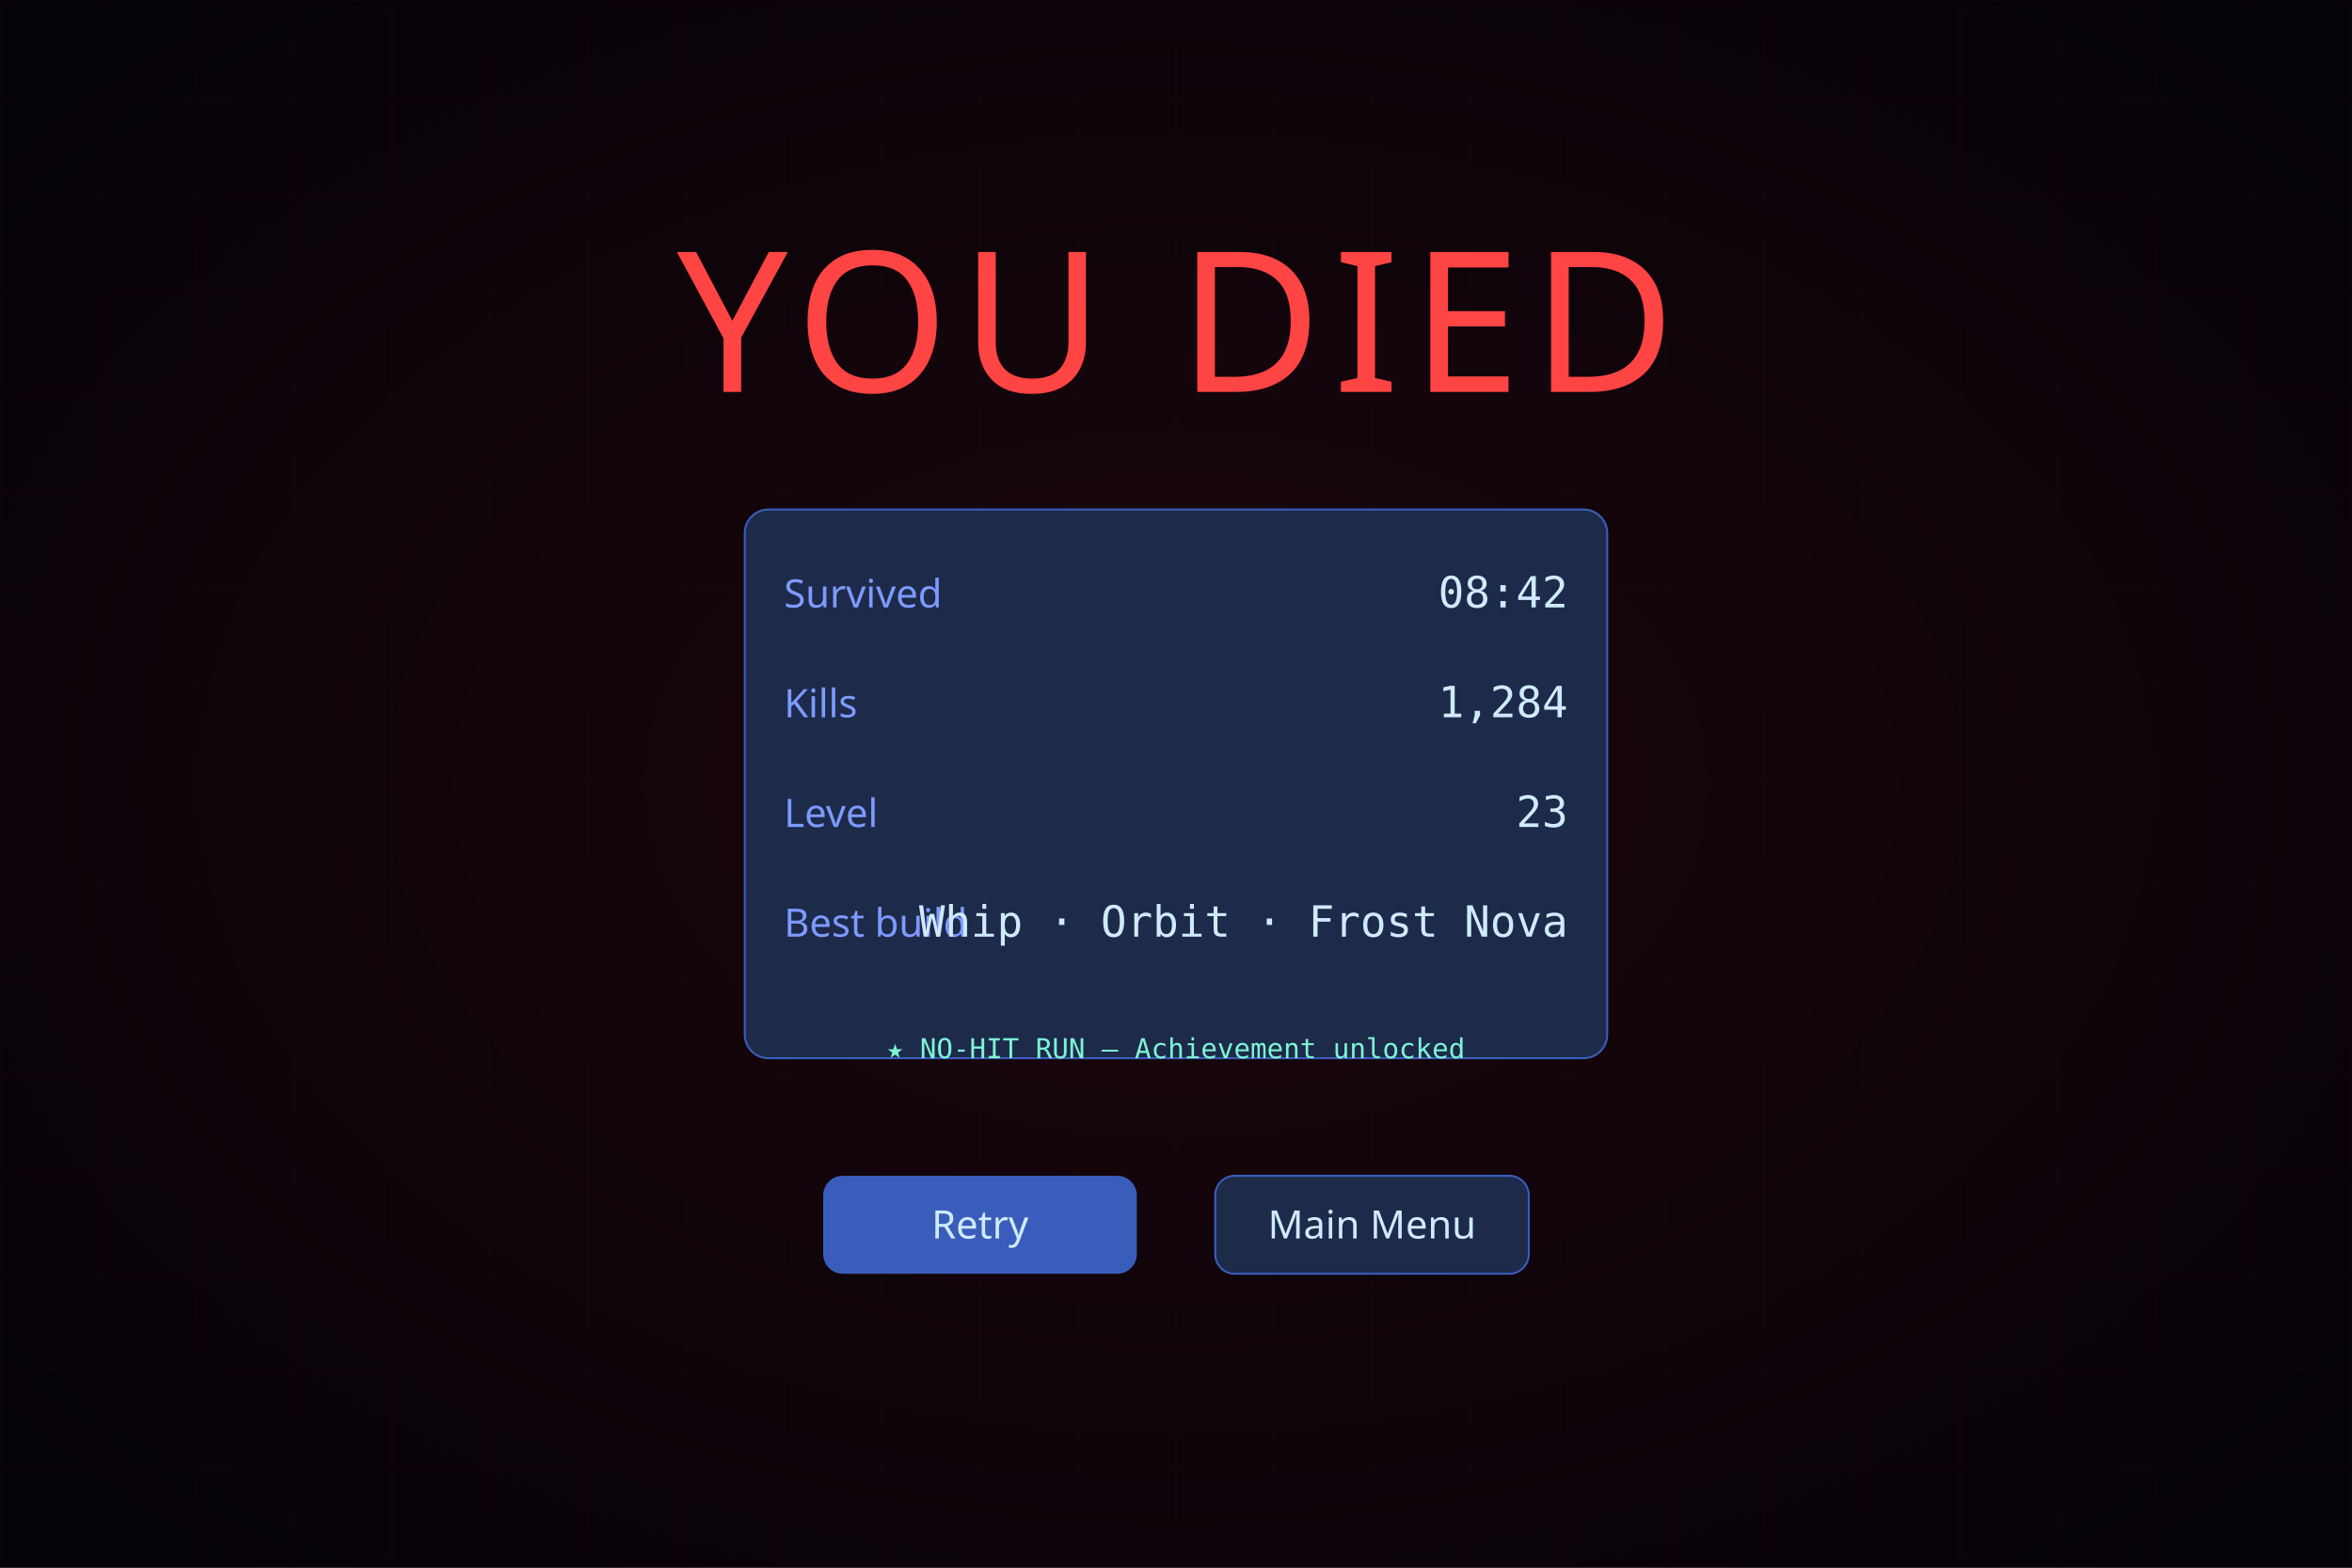
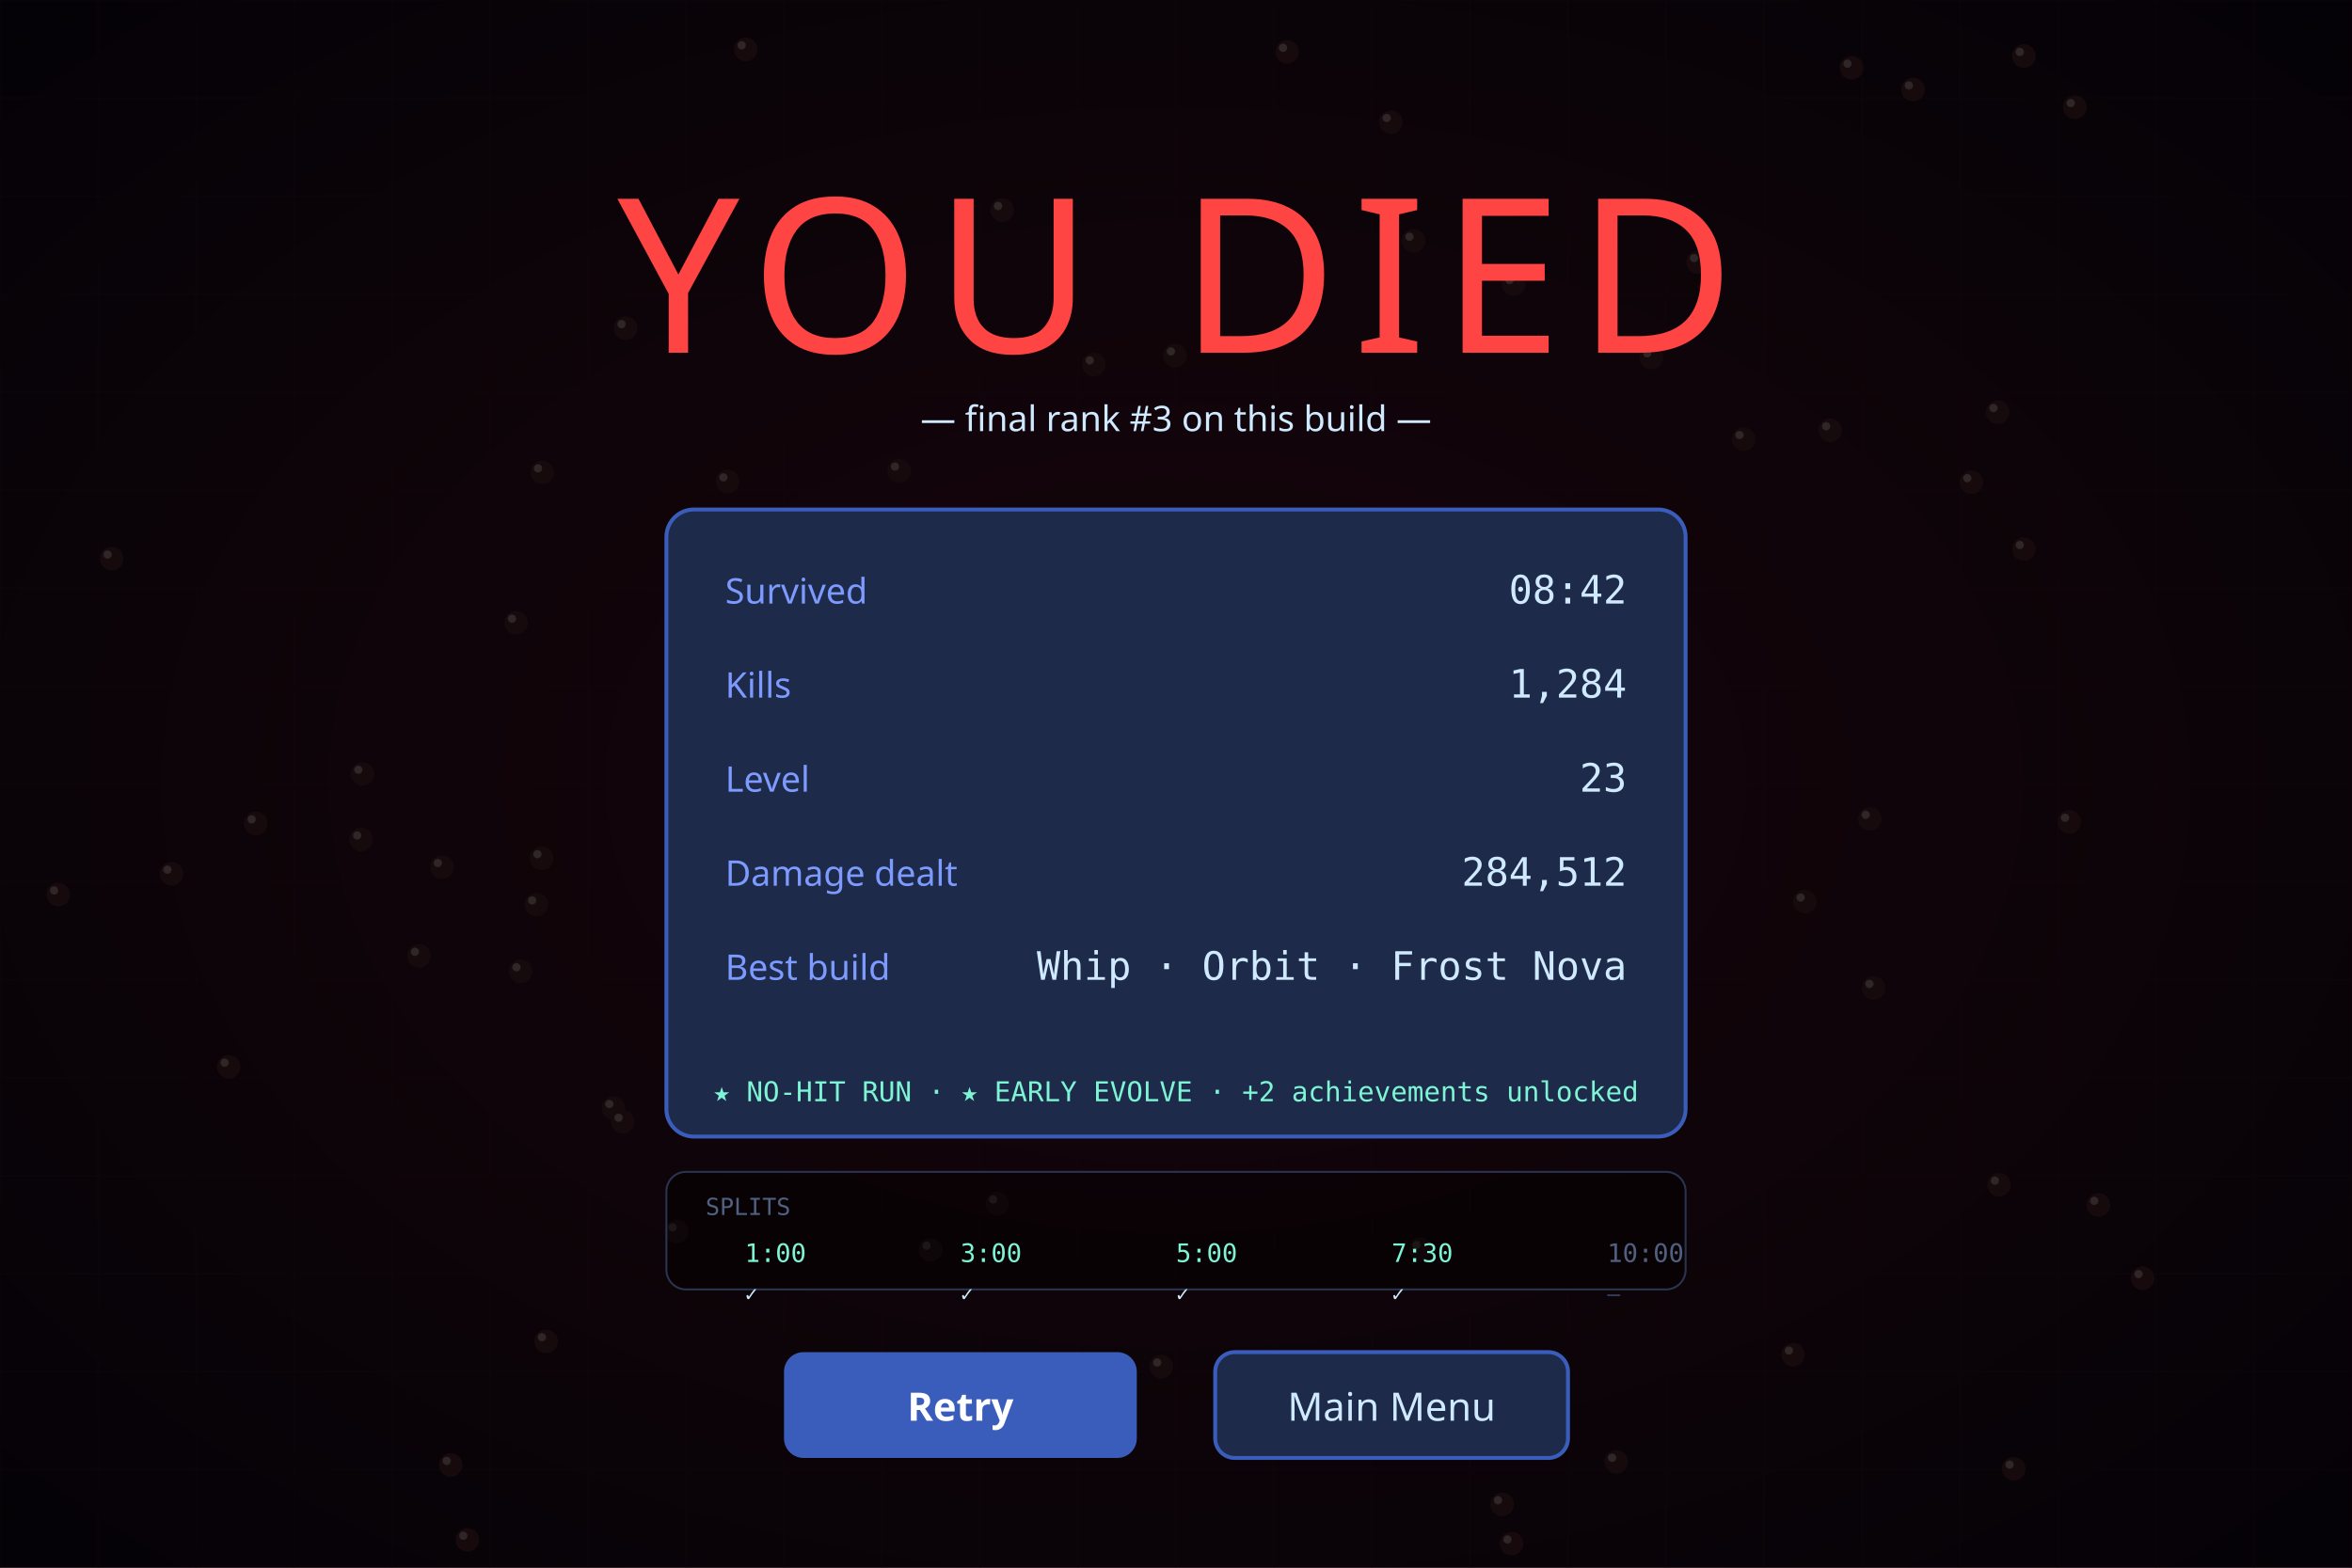
<svg xmlns="http://www.w3.org/2000/svg" viewBox="0 0 1200 800" width="1200" height="800">
  <defs>
-     <radialGradient id="bg" cx="50%" cy="50%" r="65%">
+     <radialGradient id="bgCool" cx="50%" cy="50%" r="70%">
+       <stop offset="0%" stop-color="#1a2344" />
+       <stop offset="100%" stop-color="#05070f" />
+     </radialGradient>
+     <radialGradient id="bgWarm" cx="50%" cy="50%" r="70%">
      <stop offset="0%" stop-color="#3a0e1c" />
      <stop offset="100%" stop-color="#0a0510" />
    </radialGradient>
+     <radialGradient id="heroGlow" cx="50%" cy="50%" r="50%">
+       <stop offset="0%" stop-color="#9cd6ff" stop-opacity="0.7" />
+       <stop offset="60%" stop-color="#44aaff" stop-opacity="0.25" />
+       <stop offset="100%" stop-color="#44aaff" stop-opacity="0" />
+     </radialGradient>
+     <radialGradient id="frostRing" cx="50%" cy="50%" r="50%">
+       <stop offset="0%" stop-color="#aefbff" stop-opacity="0" />
+       <stop offset="78%" stop-color="#aefbff" stop-opacity="0.9" />
+       <stop offset="100%" stop-color="#aefbff" stop-opacity="0" />
+     </radialGradient>
+     <linearGradient id="hpGrad" x1="0" x2="1">
+       <stop offset="0%" stop-color="#ff7d9c" />
+       <stop offset="100%" stop-color="#ff3355" />
+     </linearGradient>
+     <linearGradient id="expGrad" x1="0" x2="1">
+       <stop offset="0%" stop-color="#7df4d3" />
+       <stop offset="100%" stop-color="#3ad0aa" />
+     </linearGradient>
+     <filter id="soft" x="-20%" y="-20%" width="140%" height="140%">
+       <feGaussianBlur stdDeviation="2.2" />
+     </filter>
  </defs>
-   <rect width="1200" height="800" fill="url(#bg)" />
+   <rect width="1200" height="800" fill="url(#bgWarm)" />
  <line x1="0" y1="0" x2="0" y2="800" stroke="#2a0e18" stroke-width="1" opacity="0.3" />
  <line x1="50" y1="0" x2="50" y2="800" stroke="#2a0e18" stroke-width="1" opacity="0.3" />
  <line x1="100" y1="0" x2="100" y2="800" stroke="#2a0e18" stroke-width="1" opacity="0.3" />
  <line x1="150" y1="0" x2="150" y2="800" stroke="#2a0e18" stroke-width="1" opacity="0.3" />
  <line x1="200" y1="0" x2="200" y2="800" stroke="#2a0e18" stroke-width="1" opacity="0.3" />
  <line x1="250" y1="0" x2="250" y2="800" stroke="#2a0e18" stroke-width="1" opacity="0.3" />
  <line x1="300" y1="0" x2="300" y2="800" stroke="#2a0e18" stroke-width="1" opacity="0.3" />
  <line x1="350" y1="0" x2="350" y2="800" stroke="#2a0e18" stroke-width="1" opacity="0.3" />
  <line x1="400" y1="0" x2="400" y2="800" stroke="#2a0e18" stroke-width="1" opacity="0.3" />
  <line x1="450" y1="0" x2="450" y2="800" stroke="#2a0e18" stroke-width="1" opacity="0.3" />
  <line x1="500" y1="0" x2="500" y2="800" stroke="#2a0e18" stroke-width="1" opacity="0.3" />
  <line x1="550" y1="0" x2="550" y2="800" stroke="#2a0e18" stroke-width="1" opacity="0.3" />
  <line x1="600" y1="0" x2="600" y2="800" stroke="#2a0e18" stroke-width="1" opacity="0.3" />
  <line x1="650" y1="0" x2="650" y2="800" stroke="#2a0e18" stroke-width="1" opacity="0.3" />
  <line x1="700" y1="0" x2="700" y2="800" stroke="#2a0e18" stroke-width="1" opacity="0.3" />
  <line x1="750" y1="0" x2="750" y2="800" stroke="#2a0e18" stroke-width="1" opacity="0.3" />
  <line x1="800" y1="0" x2="800" y2="800" stroke="#2a0e18" stroke-width="1" opacity="0.3" />
  <line x1="850" y1="0" x2="850" y2="800" stroke="#2a0e18" stroke-width="1" opacity="0.3" />
  <line x1="900" y1="0" x2="900" y2="800" stroke="#2a0e18" stroke-width="1" opacity="0.3" />
  <line x1="950" y1="0" x2="950" y2="800" stroke="#2a0e18" stroke-width="1" opacity="0.3" />
  <line x1="1000" y1="0" x2="1000" y2="800" stroke="#2a0e18" stroke-width="1" opacity="0.3" />
  <line x1="1050" y1="0" x2="1050" y2="800" stroke="#2a0e18" stroke-width="1" opacity="0.3" />
  <line x1="1100" y1="0" x2="1100" y2="800" stroke="#2a0e18" stroke-width="1" opacity="0.3" />
  <line x1="1150" y1="0" x2="1150" y2="800" stroke="#2a0e18" stroke-width="1" opacity="0.3" />
  <line x1="1200" y1="0" x2="1200" y2="800" stroke="#2a0e18" stroke-width="1" opacity="0.3" />
  <line x1="0" y1="0" x2="1200" y2="0" stroke="#2a0e18" stroke-width="1" opacity="0.3" />
  <line x1="0" y1="50" x2="1200" y2="50" stroke="#2a0e18" stroke-width="1" opacity="0.3" />
  <line x1="0" y1="100" x2="1200" y2="100" stroke="#2a0e18" stroke-width="1" opacity="0.3" />
  <line x1="0" y1="150" x2="1200" y2="150" stroke="#2a0e18" stroke-width="1" opacity="0.3" />
  <line x1="0" y1="200" x2="1200" y2="200" stroke="#2a0e18" stroke-width="1" opacity="0.3" />
  <line x1="0" y1="250" x2="1200" y2="250" stroke="#2a0e18" stroke-width="1" opacity="0.3" />
  <line x1="0" y1="300" x2="1200" y2="300" stroke="#2a0e18" stroke-width="1" opacity="0.3" />
  <line x1="0" y1="350" x2="1200" y2="350" stroke="#2a0e18" stroke-width="1" opacity="0.3" />
  <line x1="0" y1="400" x2="1200" y2="400" stroke="#2a0e18" stroke-width="1" opacity="0.3" />
  <line x1="0" y1="450" x2="1200" y2="450" stroke="#2a0e18" stroke-width="1" opacity="0.3" />
  <line x1="0" y1="500" x2="1200" y2="500" stroke="#2a0e18" stroke-width="1" opacity="0.3" />
  <line x1="0" y1="550" x2="1200" y2="550" stroke="#2a0e18" stroke-width="1" opacity="0.3" />
  <line x1="0" y1="600" x2="1200" y2="600" stroke="#2a0e18" stroke-width="1" opacity="0.3" />
  <line x1="0" y1="650" x2="1200" y2="650" stroke="#2a0e18" stroke-width="1" opacity="0.3" />
  <line x1="0" y1="700" x2="1200" y2="700" stroke="#2a0e18" stroke-width="1" opacity="0.3" />
  <line x1="0" y1="750" x2="1200" y2="750" stroke="#2a0e18" stroke-width="1" opacity="0.3" />
  <line x1="0" y1="800" x2="1200" y2="800" stroke="#2a0e18" stroke-width="1" opacity="0.3" />
-   <rect width="1200" height="800" fill="rgba(0,0,0,0.5)" />
-   <text x="600" y="200" text-anchor="middle" font-family="Impact, sans-serif" font-size="100" fill="#ff4444" letter-spacing="6">YOU DIED</text>
-   <rect x="380" y="260" width="440" height="280" rx="12" fill="#1d2a4a" stroke="#3a5dbb" />
-   <text x="400" y="310" font-family="sans-serif" font-size="20" fill="#7d9aff">Survived</text>
-   <text x="800" y="310" text-anchor="end" font-family="monospace" font-size="22" fill="#cfeaff">08:42</text>
-   <text x="400" y="366" font-family="sans-serif" font-size="20" fill="#7d9aff">Kills</text>
-   <text x="800" y="366" text-anchor="end" font-family="monospace" font-size="22" fill="#cfeaff">1,284</text>
-   <text x="400" y="422" font-family="sans-serif" font-size="20" fill="#7d9aff">Level</text>
-   <text x="800" y="422" text-anchor="end" font-family="monospace" font-size="22" fill="#cfeaff">23</text>
-   <text x="400" y="478" font-family="sans-serif" font-size="20" fill="#7d9aff">Best build</text>
-   <text x="800" y="478" text-anchor="end" font-family="monospace" font-size="22" fill="#cfeaff">Whip · Orbit · Frost Nova</text>
-   <text x="600" y="540" text-anchor="middle" font-family="monospace" font-size="14" fill="#7df4d3">★ NO-HIT RUN — Achievement unlocked</text>
-   <rect x="420" y="600" width="160" height="50" rx="10" fill="#3a5dbb" />
-   <text x="500" y="632" text-anchor="middle" font-family="sans-serif" font-size="20" fill="#cfeaff">Retry</text>
-   <rect x="620" y="600" width="160" height="50" rx="10" fill="#1d2a4a" stroke="#3a5dbb" />
-   <text x="700" y="632" text-anchor="middle" font-family="sans-serif" font-size="20" fill="#cfeaff">Main Menu</text>
+   <circle cx="357.1" cy="-57.1" r="6" fill="#3a1a20" />
+   <circle cx="355.0" cy="-59.2" r="2.1" fill="rgba(255,255,255,0.3)" />
+   <circle cx="599.5" cy="181.4" r="6" fill="#3a1a20" />
+   <circle cx="597.4" cy="179.3" r="2.1" fill="rgba(255,255,255,0.3)" />
+   <circle cx="313.0" cy="565.5" r="6" fill="#3a1a20" />
+   <circle cx="310.9" cy="563.4" r="2.1" fill="rgba(255,255,255,0.3)" />
+   <circle cx="1093.2" cy="652.3" r="6" fill="#3a1a20" />
+   <circle cx="1091.1" cy="650.2" r="2.1" fill="rgba(255,255,255,0.3)" />
+   <circle cx="773.0" cy="-17.8" r="6" fill="#3a1a20" />
+   <circle cx="770.9" cy="-19.9" r="2.1" fill="rgba(255,255,255,0.3)" />
+   <circle cx="395.5" cy="831.5" r="6" fill="#3a1a20" />
+   <circle cx="393.4" cy="829.4" r="2.1" fill="rgba(255,255,255,0.3)" />
+   <circle cx="276.6" cy="241.1" r="6" fill="#3a1a20" />
+   <circle cx="274.5" cy="239.0" r="2.1" fill="rgba(255,255,255,0.3)" />
+   <circle cx="558.1" cy="186.0" r="6" fill="#3a1a20" />
+   <circle cx="556.0" cy="183.9" r="2.1" fill="rgba(255,255,255,0.3)" />
+   <circle cx="490.2" cy="-76.4" r="6" fill="#3a1a20" />
+   <circle cx="488.1" cy="-78.5" r="2.1" fill="rgba(255,255,255,0.3)" />
+   <circle cx="772.3" cy="145.0" r="6" fill="#3a1a20" />
+   <circle cx="770.2" cy="142.9" r="2.1" fill="rgba(255,255,255,0.3)" />
+   <circle cx="976.0" cy="45.7" r="6" fill="#3a1a20" />
+   <circle cx="973.9" cy="43.6" r="2.1" fill="rgba(255,255,255,0.3)" />
+   <circle cx="670.7" cy="-100.5" r="6" fill="#3a1a20" />
+   <circle cx="668.6" cy="-102.6" r="2.1" fill="rgba(255,255,255,0.3)" />
+   <circle cx="1032.6" cy="280.2" r="6" fill="#3a1a20" />
+   <circle cx="1030.5" cy="278.1" r="2.1" fill="rgba(255,255,255,0.3)" />
+   <circle cx="458.7" cy="240.2" r="6" fill="#3a1a20" />
+   <circle cx="456.6" cy="238.1" r="2.1" fill="rgba(255,255,255,0.3)" />
+   <circle cx="724.8" cy="637.4" r="6" fill="#3a1a20" />
+   <circle cx="722.7" cy="635.3" r="2.1" fill="rgba(255,255,255,0.3)" />
+   <circle cx="511.3" cy="107.2" r="6" fill="#3a1a20" />
+   <circle cx="509.2" cy="105.1" r="2.1" fill="rgba(255,255,255,0.3)" />
+   <circle cx="521.5" cy="849.2" r="6" fill="#3a1a20" />
+   <circle cx="519.4" cy="847.1" r="2.1" fill="rgba(255,255,255,0.3)" />
+   <circle cx="261.1" cy="-62.7" r="6" fill="#3a1a20" />
+   <circle cx="259.0" cy="-64.8" r="2.1" fill="rgba(255,255,255,0.3)" />
+   <circle cx="815.8" cy="-69.7" r="6" fill="#3a1a20" />
+   <circle cx="813.7" cy="-71.8" r="2.1" fill="rgba(255,255,255,0.3)" />
+   <circle cx="842.5" cy="182.4" r="6" fill="#3a1a20" />
+   <circle cx="840.4" cy="180.3" r="2.1" fill="rgba(255,255,255,0.3)" />
+   <circle cx="345.3" cy="628.4" r="6" fill="#3a1a20" />
+   <circle cx="343.2" cy="626.3" r="2.1" fill="rgba(255,255,255,0.3)" />
+   <circle cx="1070.6" cy="614.9" r="6" fill="#3a1a20" />
+   <circle cx="1068.5" cy="612.8" r="2.1" fill="rgba(255,255,255,0.3)" />
+   <circle cx="954.0" cy="417.9" r="6" fill="#3a1a20" />
+   <circle cx="951.9" cy="415.8" r="2.1" fill="rgba(255,255,255,0.3)" />
+   <circle cx="955.9" cy="504.2" r="6" fill="#3a1a20" />
+   <circle cx="953.8" cy="502.1" r="2.1" fill="rgba(255,255,255,0.3)" />
+   <circle cx="1032.6" cy="28.6" r="6" fill="#3a1a20" />
+   <circle cx="1030.5" cy="26.5" r="2.1" fill="rgba(255,255,255,0.3)" />
+   <circle cx="314.3" cy="-23.1" r="6" fill="#3a1a20" />
+   <circle cx="312.2" cy="-25.2" r="2.1" fill="rgba(255,255,255,0.3)" />
+   <circle cx="263.3" cy="317.8" r="6" fill="#3a1a20" />
+   <circle cx="261.2" cy="315.7" r="2.1" fill="rgba(255,255,255,0.3)" />
+   <circle cx="931.6" cy="855.7" r="6" fill="#3a1a20" />
+   <circle cx="929.5" cy="853.6" r="2.1" fill="rgba(255,255,255,0.3)" />
+   <circle cx="511.5" cy="-158.8" r="6" fill="#3a1a20" />
+   <circle cx="509.4" cy="-160.9" r="2.1" fill="rgba(255,255,255,0.3)" />
+   <circle cx="721.2" cy="122.9" r="6" fill="#3a1a20" />
+   <circle cx="719.1" cy="120.8" r="2.1" fill="rgba(255,255,255,0.3)" />
+   <circle cx="709.6" cy="62.3" r="6" fill="#3a1a20" />
+   <circle cx="707.5" cy="60.2" r="2.1" fill="rgba(255,255,255,0.3)" />
+   <circle cx="944.7" cy="34.6" r="6" fill="#3a1a20" />
+   <circle cx="942.6" cy="32.5" r="2.1" fill="rgba(255,255,255,0.3)" />
+   <circle cx="933.8" cy="219.6" r="6" fill="#3a1a20" />
+   <circle cx="931.7" cy="217.5" r="2.1" fill="rgba(255,255,255,0.3)" />
+   <circle cx="238.5" cy="785.8" r="6" fill="#3a1a20" />
+   <circle cx="236.4" cy="783.7" r="2.1" fill="rgba(255,255,255,0.3)" />
+   <circle cx="680.4" cy="888.9" r="6" fill="#3a1a20" />
+   <circle cx="678.3" cy="886.8" r="2.1" fill="rgba(255,255,255,0.3)" />
+   <circle cx="230.0" cy="747.6" r="6" fill="#3a1a20" />
+   <circle cx="227.9" cy="745.5" r="2.1" fill="rgba(255,255,255,0.3)" />
+   <circle cx="1027.4" cy="749.5" r="6" fill="#3a1a20" />
+   <circle cx="1025.3" cy="747.4" r="2.1" fill="rgba(255,255,255,0.3)" />
+   <circle cx="878.8" cy="837.6" r="6" fill="#3a1a20" />
+   <circle cx="876.7" cy="835.5" r="2.1" fill="rgba(255,255,255,0.3)" />
+   <circle cx="57.0" cy="285.1" r="6" fill="#3a1a20" />
+   <circle cx="54.9" cy="283.0" r="2.1" fill="rgba(255,255,255,0.3)" />
+   <circle cx="225.5" cy="442.5" r="6" fill="#3a1a20" />
+   <circle cx="223.4" cy="440.4" r="2.1" fill="rgba(255,255,255,0.3)" />
+   <circle cx="276.3" cy="438.0" r="6" fill="#3a1a20" />
+   <circle cx="274.2" cy="435.9" r="2.1" fill="rgba(255,255,255,0.3)" />
+   <circle cx="914.8" cy="691.3" r="6" fill="#3a1a20" />
+   <circle cx="912.7" cy="689.2" r="2.1" fill="rgba(255,255,255,0.3)" />
+   <circle cx="213.8" cy="487.8" r="6" fill="#3a1a20" />
+   <circle cx="211.7" cy="485.7" r="2.1" fill="rgba(255,255,255,0.3)" />
+   <circle cx="184.9" cy="394.9" r="6" fill="#3a1a20" />
+   <circle cx="182.8" cy="392.8" r="2.1" fill="rgba(255,255,255,0.3)" />
+   <circle cx="766.4" cy="767.7" r="6" fill="#3a1a20" />
+   <circle cx="764.3" cy="765.6" r="2.1" fill="rgba(255,255,255,0.3)" />
+   <circle cx="866.4" cy="133.8" r="6" fill="#3a1a20" />
+   <circle cx="864.3" cy="131.7" r="2.1" fill="rgba(255,255,255,0.3)" />
+   <circle cx="116.7" cy="544.4" r="6" fill="#3a1a20" />
+   <circle cx="114.6" cy="542.3" r="2.1" fill="rgba(255,255,255,0.3)" />
+   <circle cx="388.7" cy="277.9" r="6" fill="#3a1a20" />
+   <circle cx="386.6" cy="275.8" r="2.1" fill="rgba(255,255,255,0.3)" />
+   <circle cx="474.8" cy="637.8" r="6" fill="#3a1a20" />
+   <circle cx="472.7" cy="635.7" r="2.1" fill="rgba(255,255,255,0.3)" />
+   <circle cx="889.6" cy="224.1" r="6" fill="#3a1a20" />
+   <circle cx="887.5" cy="222.0" r="2.1" fill="rgba(255,255,255,0.3)" />
+   <circle cx="920.8" cy="460.1" r="6" fill="#3a1a20" />
+   <circle cx="918.7" cy="458.0" r="2.1" fill="rgba(255,255,255,0.3)" />
+   <circle cx="319.2" cy="167.5" r="6" fill="#3a1a20" />
+   <circle cx="317.1" cy="165.4" r="2.1" fill="rgba(255,255,255,0.3)" />
+   <circle cx="399.3" cy="533.3" r="6" fill="#3a1a20" />
+   <circle cx="397.2" cy="531.2" r="2.1" fill="rgba(255,255,255,0.3)" />
+   <circle cx="1019.9" cy="604.6" r="6" fill="#3a1a20" />
+   <circle cx="1017.8" cy="602.5" r="2.1" fill="rgba(255,255,255,0.3)" />
+   <circle cx="184.3" cy="428.4" r="6" fill="#3a1a20" />
+   <circle cx="182.2" cy="426.3" r="2.1" fill="rgba(255,255,255,0.3)" />
+   <circle cx="265.6" cy="495.7" r="6" fill="#3a1a20" />
+   <circle cx="263.5" cy="493.6" r="2.1" fill="rgba(255,255,255,0.3)" />
+   <circle cx="1005.8" cy="246.1" r="6" fill="#3a1a20" />
+   <circle cx="1003.7" cy="244.0" r="2.1" fill="rgba(255,255,255,0.3)" />
+   <circle cx="273.6" cy="461.6" r="6" fill="#3a1a20" />
+   <circle cx="271.5" cy="459.5" r="2.1" fill="rgba(255,255,255,0.3)" />
+   <circle cx="1019.2" cy="210.3" r="6" fill="#3a1a20" />
+   <circle cx="1017.1" cy="208.2" r="2.1" fill="rgba(255,255,255,0.3)" />
+   <circle cx="1055.7" cy="419.4" r="6" fill="#3a1a20" />
+   <circle cx="1053.6" cy="417.3" r="2.1" fill="rgba(255,255,255,0.3)" />
+   <circle cx="740.4" cy="898.9" r="6" fill="#3a1a20" />
+   <circle cx="738.3" cy="896.8" r="2.1" fill="rgba(255,255,255,0.3)" />
+   <circle cx="130.5" cy="420.2" r="6" fill="#3a1a20" />
+   <circle cx="128.4" cy="418.1" r="2.1" fill="rgba(255,255,255,0.3)" />
+   <circle cx="349.9" cy="568.3" r="6" fill="#3a1a20" />
+   <circle cx="347.8" cy="566.2" r="2.1" fill="rgba(255,255,255,0.3)" />
+   <circle cx="771.2" cy="787.7" r="6" fill="#3a1a20" />
+   <circle cx="769.1" cy="785.6" r="2.1" fill="rgba(255,255,255,0.3)" />
+   <circle cx="794.6" cy="472.7" r="6" fill="#3a1a20" />
+   <circle cx="792.5" cy="470.6" r="2.1" fill="rgba(255,255,255,0.3)" />
+   <circle cx="380.5" cy="25.2" r="6" fill="#3a1a20" />
+   <circle cx="378.4" cy="23.1" r="2.1" fill="rgba(255,255,255,0.3)" />
+   <circle cx="686.3" cy="927.9" r="6" fill="#3a1a20" />
+   <circle cx="684.2" cy="925.8" r="2.1" fill="rgba(255,255,255,0.3)" />
+   <circle cx="656.7" cy="26.5" r="6" fill="#3a1a20" />
+   <circle cx="654.6" cy="24.4" r="2.1" fill="rgba(255,255,255,0.3)" />
+   <circle cx="808.5" cy="418.6" r="6" fill="#3a1a20" />
+   <circle cx="806.4" cy="416.5" r="2.1" fill="rgba(255,255,255,0.3)" />
+   <circle cx="592.5" cy="697.4" r="6" fill="#3a1a20" />
+   <circle cx="590.4" cy="695.3" r="2.1" fill="rgba(255,255,255,0.3)" />
+   <circle cx="371.2" cy="245.7" r="6" fill="#3a1a20" />
+   <circle cx="369.1" cy="243.6" r="2.1" fill="rgba(255,255,255,0.3)" />
+   <circle cx="1058.6" cy="54.7" r="6" fill="#3a1a20" />
+   <circle cx="1056.5" cy="52.6" r="2.1" fill="rgba(255,255,255,0.3)" />
+   <circle cx="317.7" cy="572.5" r="6" fill="#3a1a20" />
+   <circle cx="315.6" cy="570.4" r="2.1" fill="rgba(255,255,255,0.3)" />
+   <circle cx="29.7" cy="456.5" r="6" fill="#3a1a20" />
+   <circle cx="27.6" cy="454.4" r="2.1" fill="rgba(255,255,255,0.3)" />
+   <circle cx="824.6" cy="746.0" r="6" fill="#3a1a20" />
+   <circle cx="822.5" cy="743.9" r="2.1" fill="rgba(255,255,255,0.3)" />
+   <circle cx="278.6" cy="684.5" r="6" fill="#3a1a20" />
+   <circle cx="276.5" cy="682.4" r="2.1" fill="rgba(255,255,255,0.3)" />
+   <circle cx="543.8" cy="-81.3" r="6" fill="#3a1a20" />
+   <circle cx="541.7" cy="-83.4" r="2.1" fill="rgba(255,255,255,0.3)" />
+   <circle cx="508.8" cy="614.2" r="6" fill="#3a1a20" />
+   <circle cx="506.7" cy="612.1" r="2.1" fill="rgba(255,255,255,0.3)" />
+   <circle cx="347.9" cy="392.0" r="6" fill="#3a1a20" />
+   <circle cx="345.8" cy="389.9" r="2.1" fill="rgba(255,255,255,0.3)" />
+   <circle cx="87.5" cy="445.9" r="6" fill="#3a1a20" />
+   <circle cx="85.4" cy="443.8" r="2.1" fill="rgba(255,255,255,0.3)" />
+   <rect width="1200" height="800" fill="rgba(0,0,0,0.6)" />
+   <text x="600" y="180" text-anchor="middle" font-family="Impact, sans-serif" font-size="110" fill="#ff4444" letter-spacing="8">YOU DIED</text>
+   <text x="600" y="220" text-anchor="middle" font-family="sans-serif" font-size="18" fill="#cfeaff">— final rank #3 on this build —</text>
+   <rect x="340" y="260" width="520" height="320" rx="14" fill="#1d2a4a" stroke="#3a5dbb" stroke-width="2" />
+   <text x="370" y="308" font-family="sans-serif" font-size="18" fill="#7d9aff">Survived</text>
+   <text x="830" y="308" text-anchor="end" font-family="monospace" font-size="20" fill="#cfeaff">08:42</text>
+   <text x="370" y="356" font-family="sans-serif" font-size="18" fill="#7d9aff">Kills</text>
+   <text x="830" y="356" text-anchor="end" font-family="monospace" font-size="20" fill="#cfeaff">1,284</text>
+   <text x="370" y="404" font-family="sans-serif" font-size="18" fill="#7d9aff">Level</text>
+   <text x="830" y="404" text-anchor="end" font-family="monospace" font-size="20" fill="#cfeaff">23</text>
+   <text x="370" y="452" font-family="sans-serif" font-size="18" fill="#7d9aff">Damage dealt</text>
+   <text x="830" y="452" text-anchor="end" font-family="monospace" font-size="20" fill="#cfeaff">284,512</text>
+   <text x="370" y="500" font-family="sans-serif" font-size="18" fill="#7d9aff">Best build</text>
+   <text x="830" y="500" text-anchor="end" font-family="monospace" font-size="20" fill="#cfeaff">Whip · Orbit · Frost Nova</text>
+   <text x="600" y="562" text-anchor="middle" font-family="monospace" font-size="14" fill="#7df4d3">★ NO-HIT RUN · ★ EARLY EVOLVE · +2 achievements unlocked</text>
+   <rect x="340" y="598" width="520" height="60" rx="10" fill="rgba(0,0,0,0.4)" stroke="#2a3450" />
+   <text x="360" y="620" font-family="monospace" font-size="12" fill="#506080">SPLITS</text>
+   <text x="380" y="644" font-family="monospace" font-size="13" fill="#7df4d3">1:00</text>
+   <text x="380" y="664" font-family="monospace" font-size="11" fill="#cfeaff">✓</text>
+   <text x="490" y="644" font-family="monospace" font-size="13" fill="#7df4d3">3:00</text>
+   <text x="490" y="664" font-family="monospace" font-size="11" fill="#cfeaff">✓</text>
+   <text x="600" y="644" font-family="monospace" font-size="13" fill="#7df4d3">5:00</text>
+   <text x="600" y="664" font-family="monospace" font-size="11" fill="#cfeaff">✓</text>
+   <text x="710" y="644" font-family="monospace" font-size="13" fill="#7df4d3">7:30</text>
+   <text x="710" y="664" font-family="monospace" font-size="11" fill="#cfeaff">✓</text>
+   <text x="820" y="644" font-family="monospace" font-size="13" fill="#506080">10:00</text>
+   <text x="820" y="664" font-family="monospace" font-size="11" fill="#3a4560">—</text>
+   <rect x="400" y="690" width="180" height="54" rx="10" fill="#3a5dbb" />
+   <text x="490" y="725" text-anchor="middle" font-family="sans-serif" font-size="20" fill="#ffffff" font-weight="bold">Retry</text>
+   <rect x="620" y="690" width="180" height="54" rx="10" fill="#1d2a4a" stroke="#3a5dbb" stroke-width="2" />
+   <text x="710" y="725" text-anchor="middle" font-family="sans-serif" font-size="20" fill="#cfeaff">Main Menu</text>
</svg>
